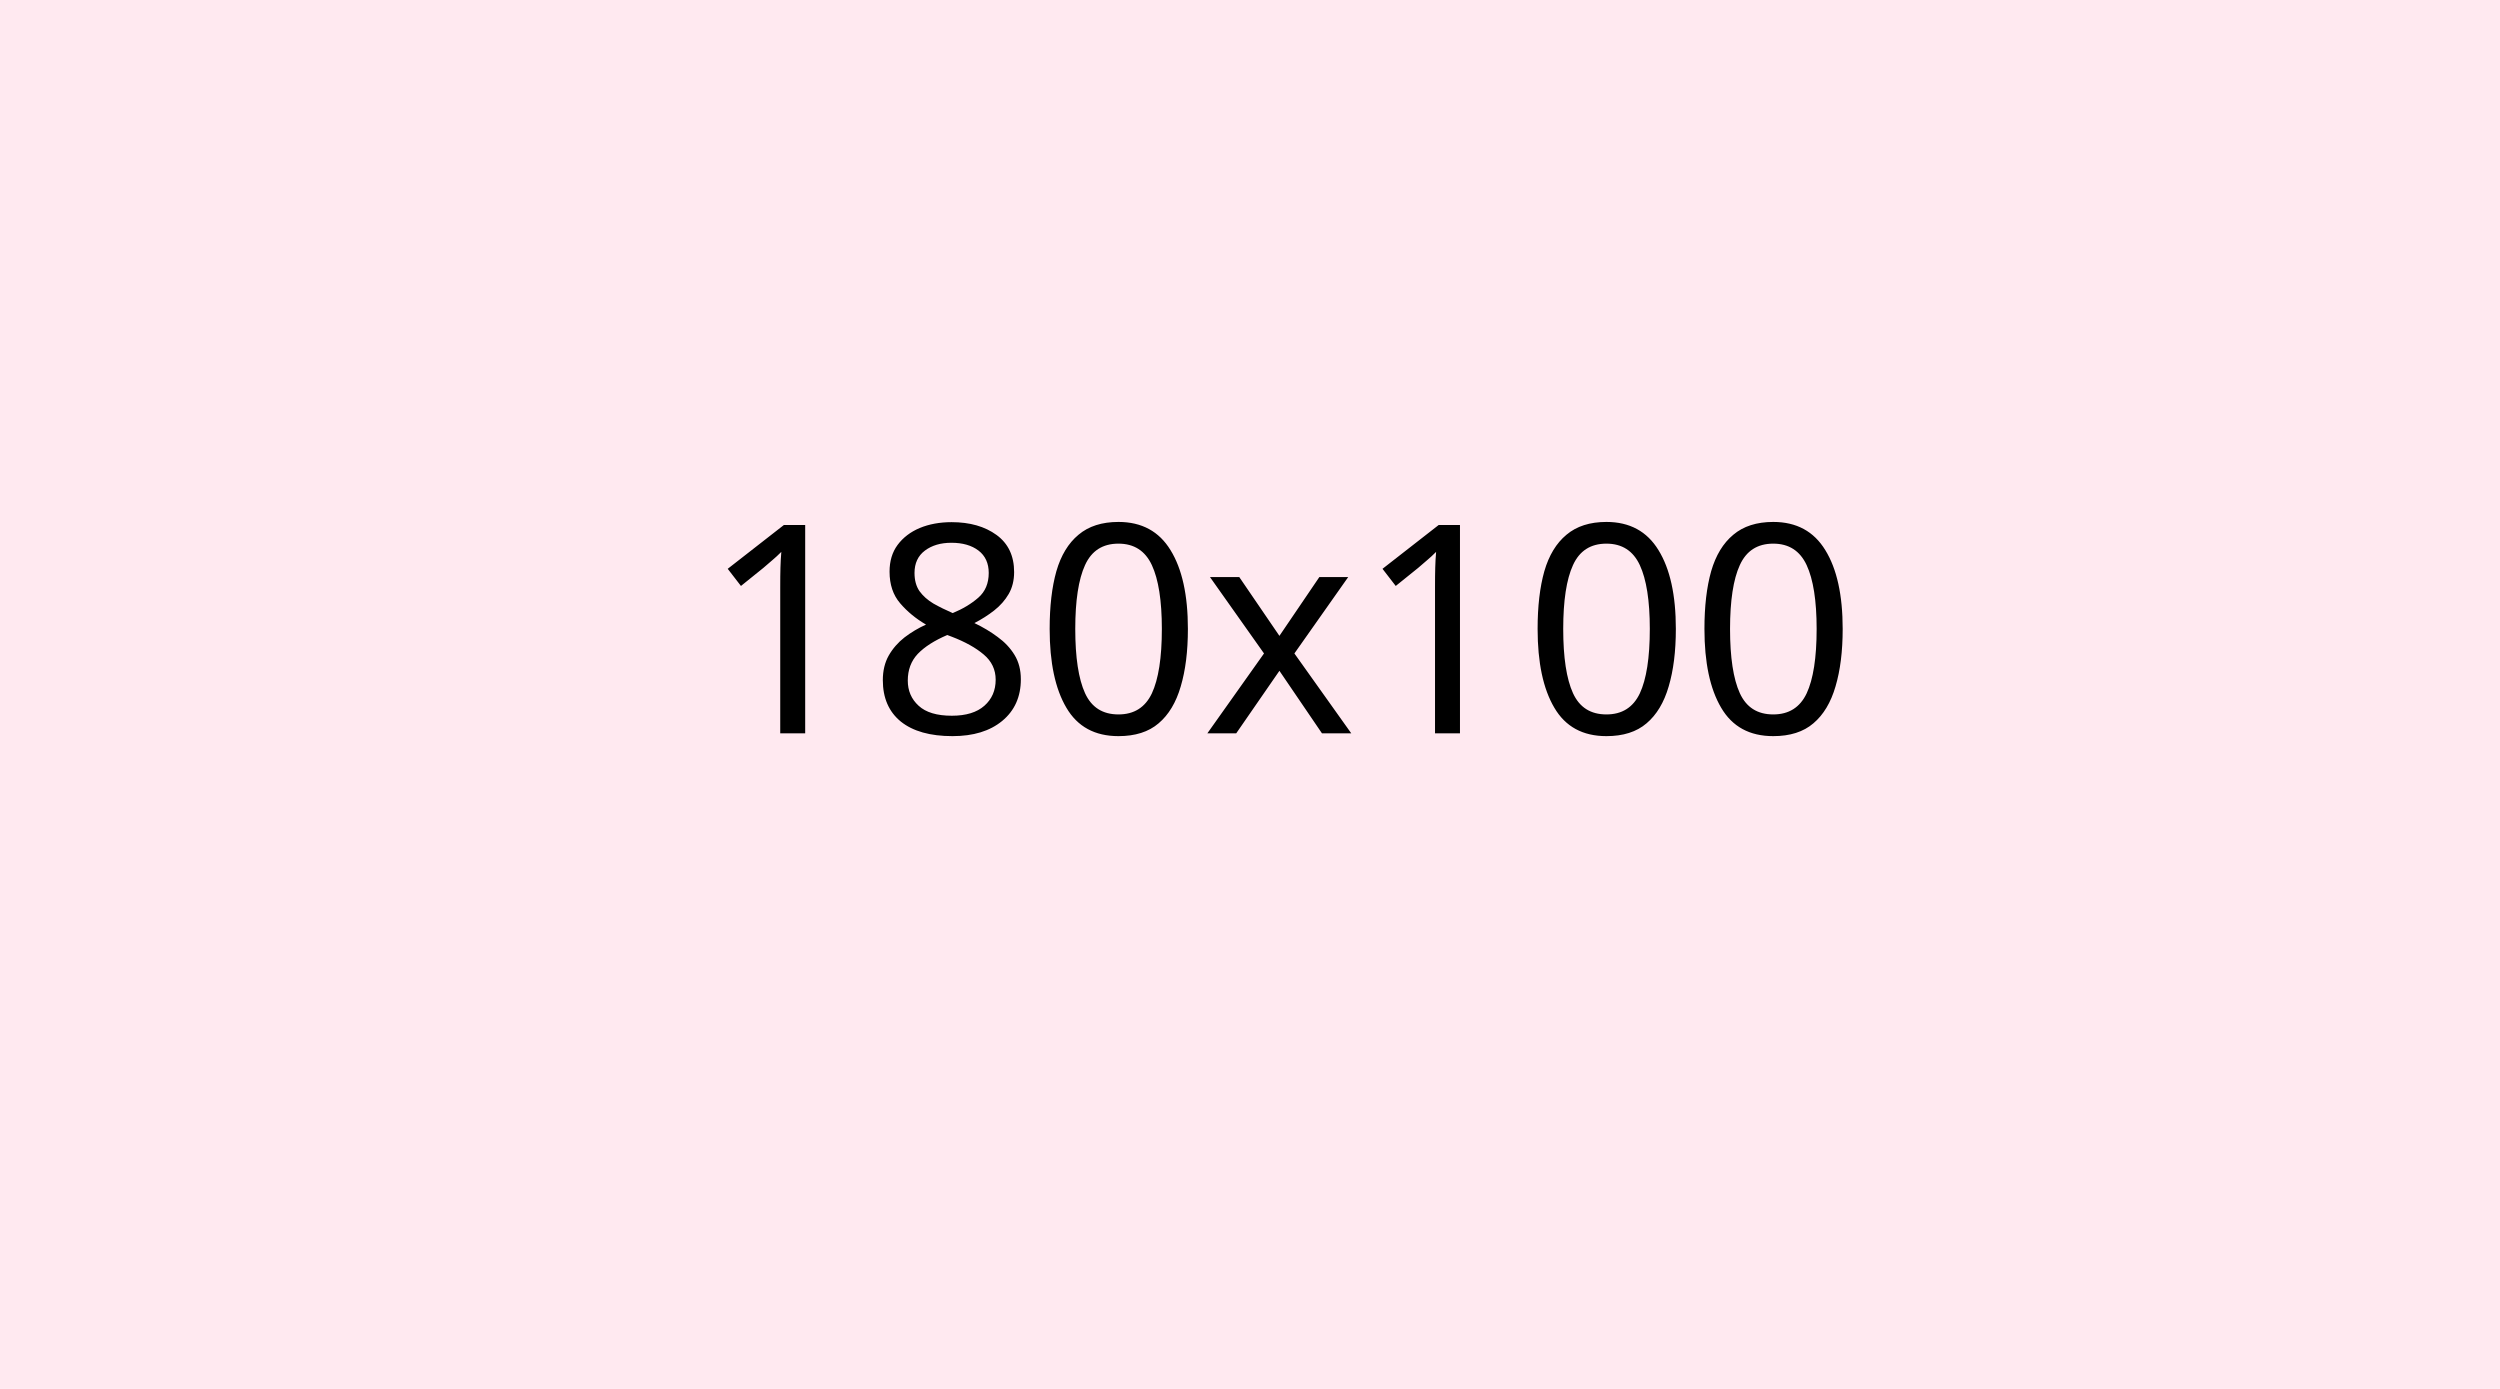
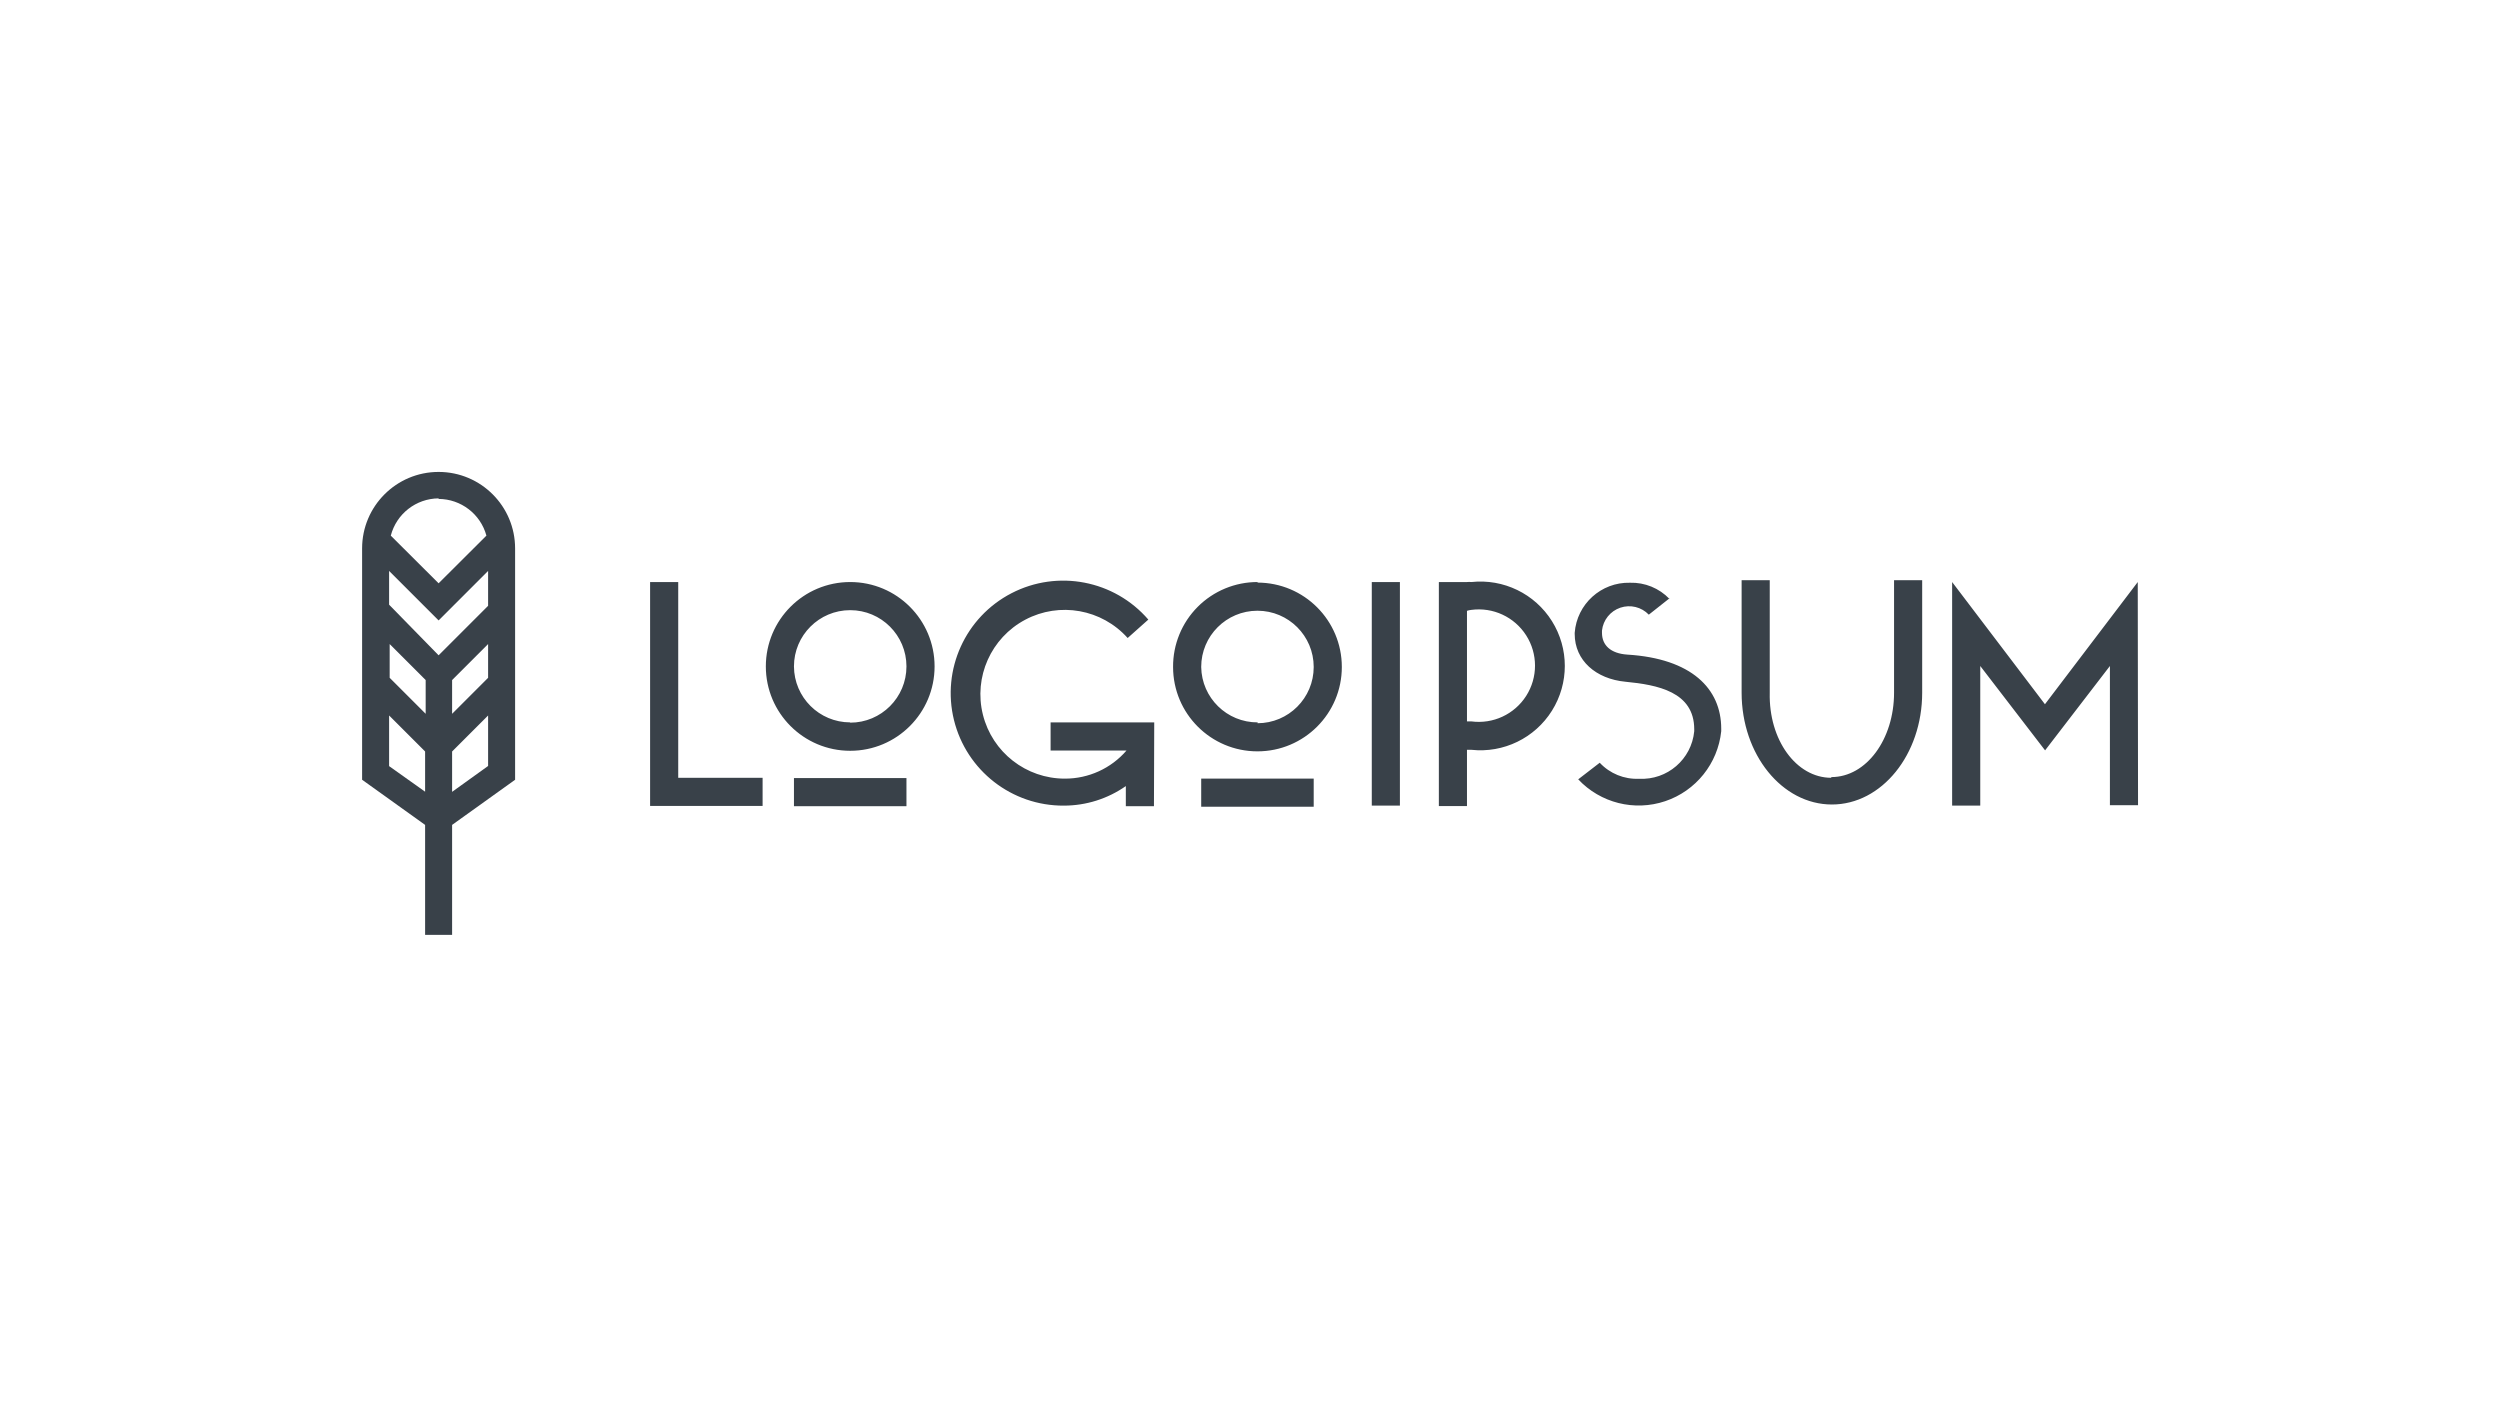
- <svg xmlns="http://www.w3.org/2000/svg" version="1.1" id="Capa_1" x="0px" y="0px" viewBox="0 0 180 100" style="enable-background:new 0 0 180 100;" xml:space="preserve">
-   <style type="text/css">
- 	.st0{fill:#FFE9F0;}
- 	.st1{font-family:'Poppins-Medium';}
- 	.st2{font-size:21px;}
- </style>
-   <rect class="st0" width="180" height="100" />
-   <text transform="matrix(1 0 0 1 50.5205 52.7983)" class="st1 st2">180x100</text>
+ <svg xmlns="http://www.w3.org/2000/svg" id="logoipsum" data-name="Layer 1" viewBox="0 0 177.78 100">
+   <path d="M46.23,41.39h2V55.31h6v2h-8Zm14.23,0a6,6,0,1,1-6,6A6,6,0,0,1,60.46,41.39Zm0,10a4,4,0,1,0-4-4A4,4,0,0,0,60.46,51.37Zm-4,3.94h8v2h-8Zm25.6,2h-2V55.9a7.69,7.69,0,0,1-4.4,1.39,8,8,0,1,1,6-13.23l-1.47,1.31a6,6,0,1,0-4.46,10,5.77,5.77,0,0,0,4.38-2H74.71v-2l7.37,0Zm7.36-15.9a6,6,0,1,1-6,6A6,6,0,0,1,89.44,41.39Zm0,10a4,4,0,1,0-4-4A4,4,0,0,0,89.44,51.37Zm-4,3.94h8v2h-8ZM97.55,41.39h2v15.9h-2Zm4.77,0,2,0a1.47,1.47,0,0,1,.31,0,6,6,0,1,1,0,11.93h-.31v4h-2Zm2,2v7.91h.31a4,4,0,1,0,0-7.93A1.47,1.47,0,0,0,104.31,43.44Zm14.41-.85-1.48,1.17a1.94,1.94,0,0,0-3.33,1.13V45c0,.88.61,1.47,1.8,1.55,4.58.28,6.68,2.43,6.68,5.27V52a5.9,5.9,0,0,1-10.17,3.42l1.53-1.18a3.6,3.6,0,0,0,2.8,1.14A3.74,3.74,0,0,0,120.48,52v-.14c0-2.67-2.62-3.16-4.89-3.38-2.1-.2-3.61-1.51-3.61-3.4V45a3.85,3.85,0,0,1,3.93-3.56A3.74,3.74,0,0,1,118.72,42.59Zm11.5,12.72c2.49,0,4.46-2.69,4.46-6v-8h2l0,8c0,4.4-2.88,7.95-6.42,7.95s-6.42-3.55-6.42-7.95v-8h2v8C125.77,52.62,127.74,55.31,130.22,55.31Zm21.81,2h-2V47.36l-4.61,6-4.61-6v9.93h-2V41.39l6.6,8.69,6.6-8.69Z" style="fill:#394149" />
+   <path d="M36.63,39a5.44,5.44,0,0,0-10.88,0V55.45l4.48,3.21v7.82h1.92V58.66l4.48-3.21Zm-1.92,9.2-2.56,2.56v-2.4l2.56-2.56Zm-7-2.4,2.56,2.56v2.4l-2.56-2.56Zm7-2.72-3.52,3.52L27.67,43v-2.4l3.52,3.52,3.52-3.52Zm-3.52-7.6a3.54,3.54,0,0,1,3.4,2.61l-3.4,3.39-3.4-3.39A3.54,3.54,0,0,1,31.19,35.44Zm-3.52,19V50.88l2.56,2.56V56.3Zm4.48,1.83V53.44l2.56-2.56v3.59Z" style="fill:#394149" />
</svg>
